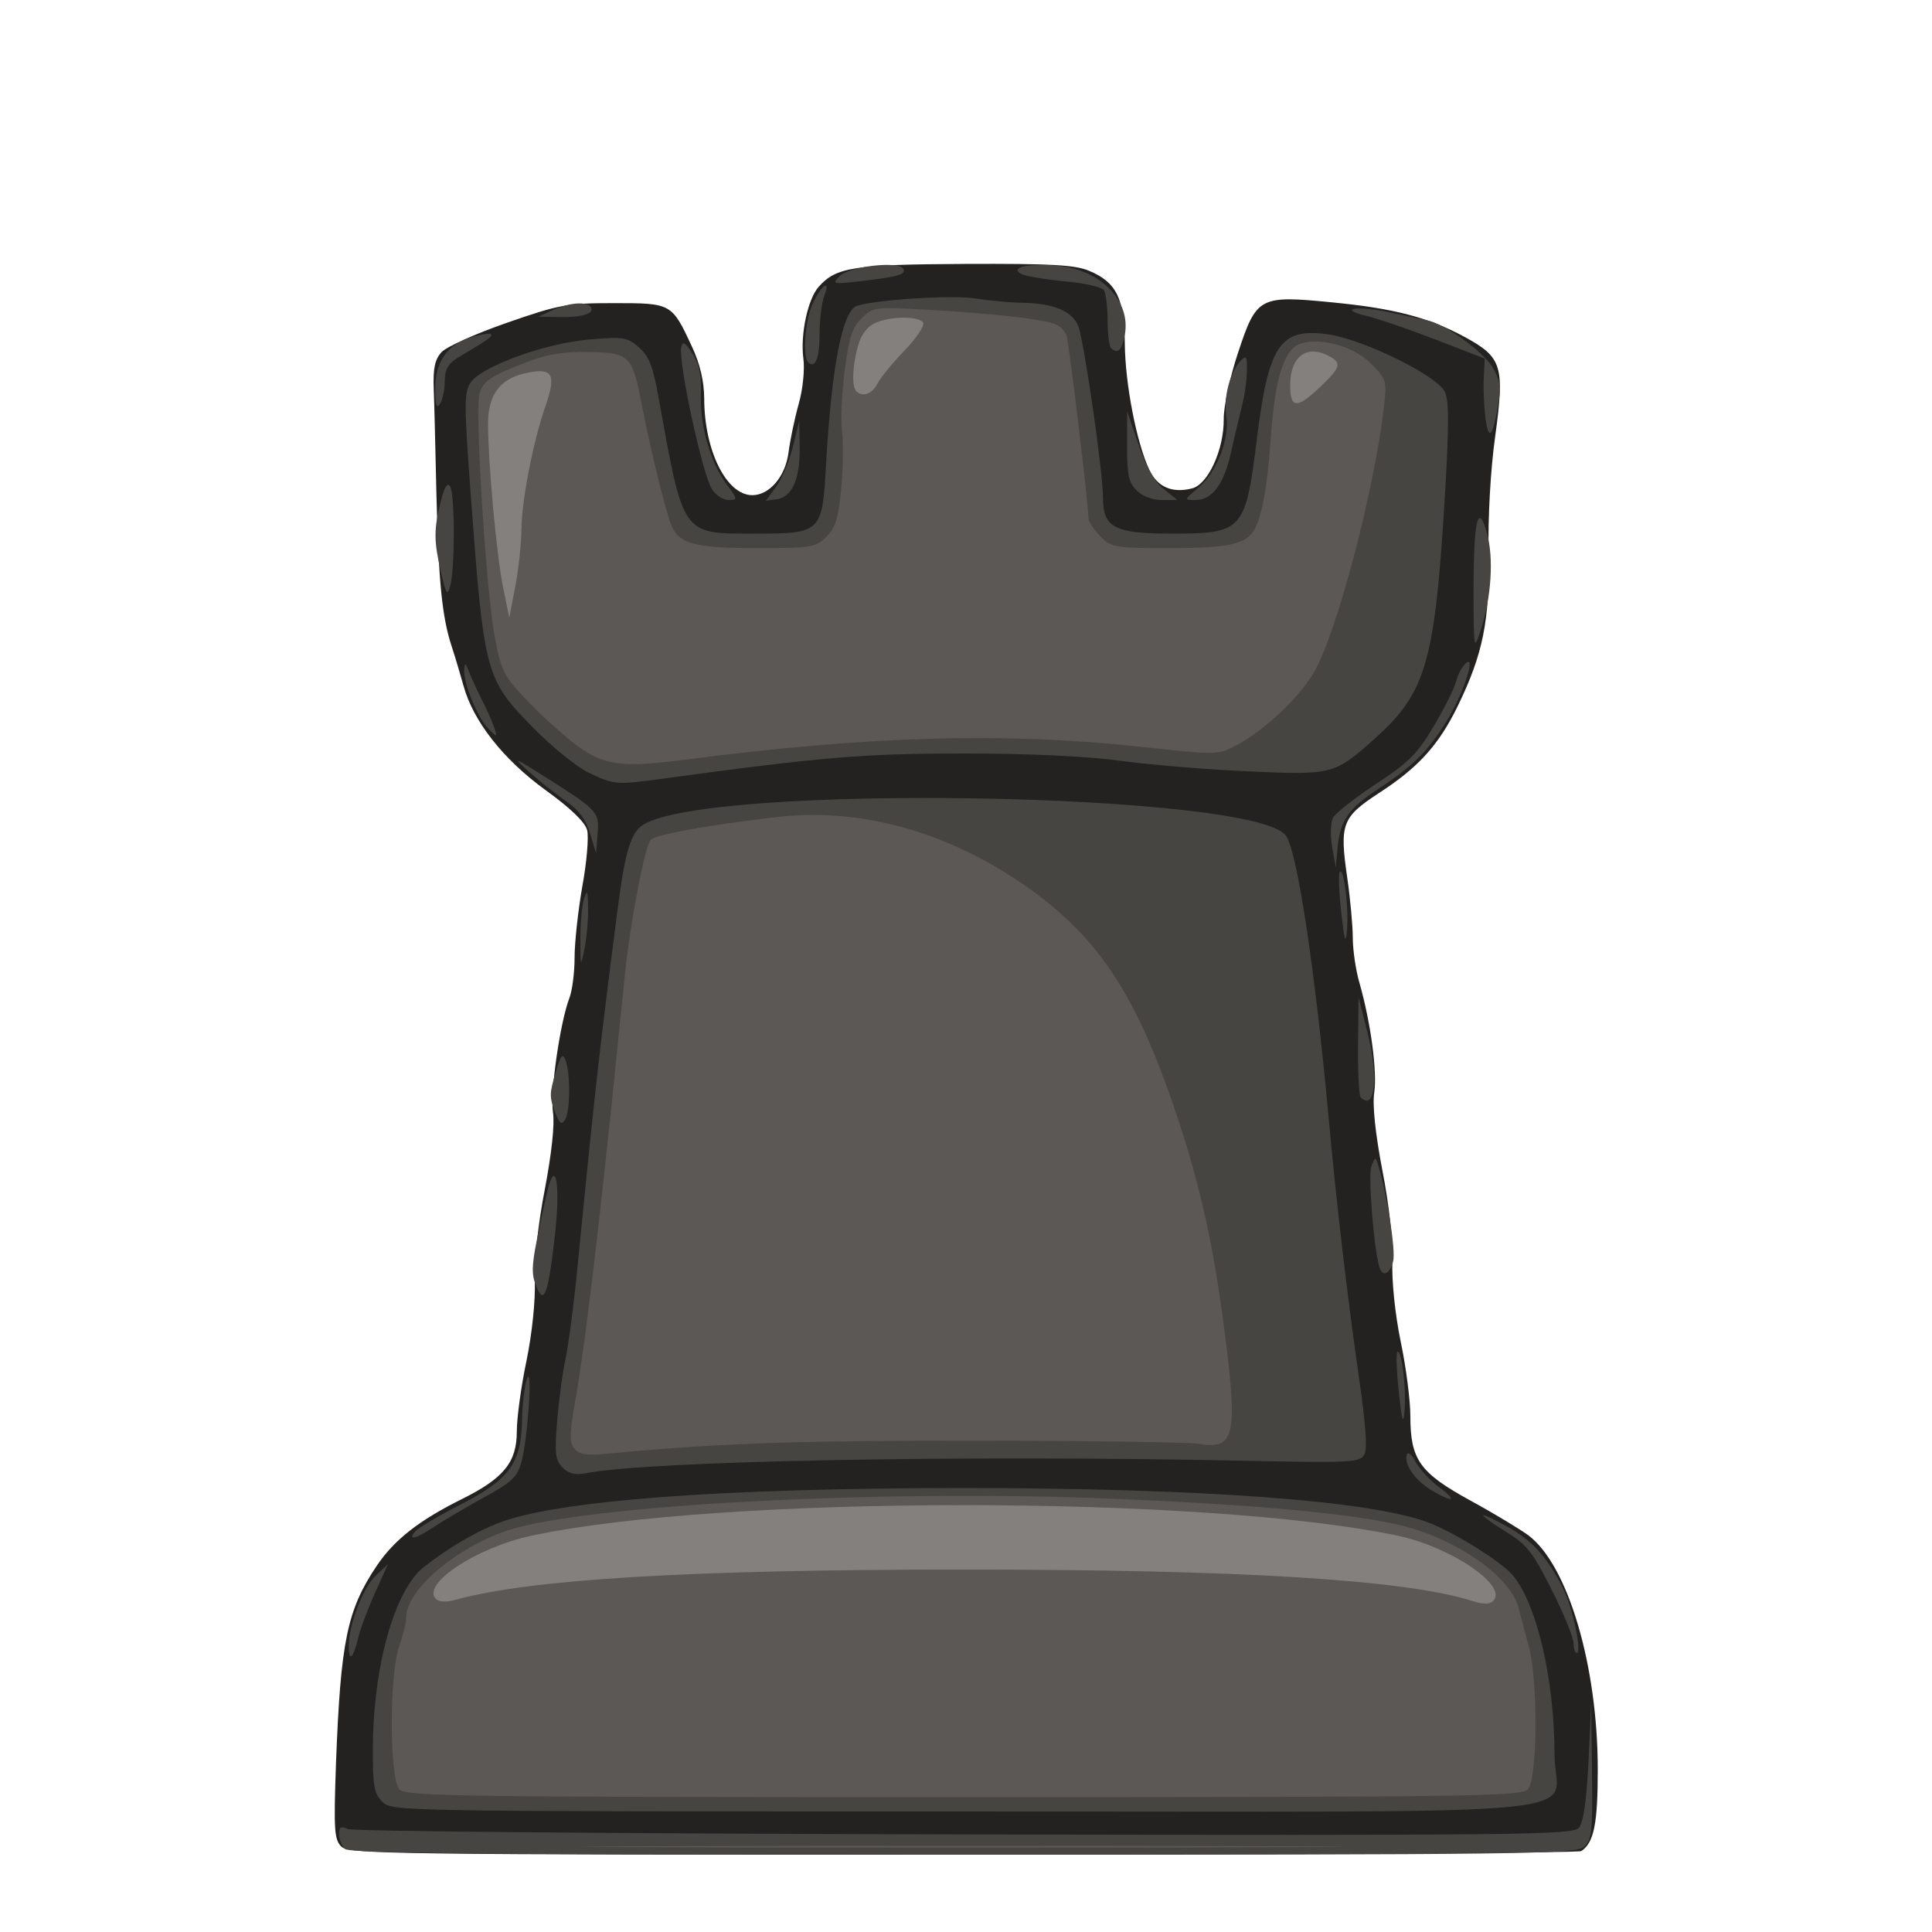
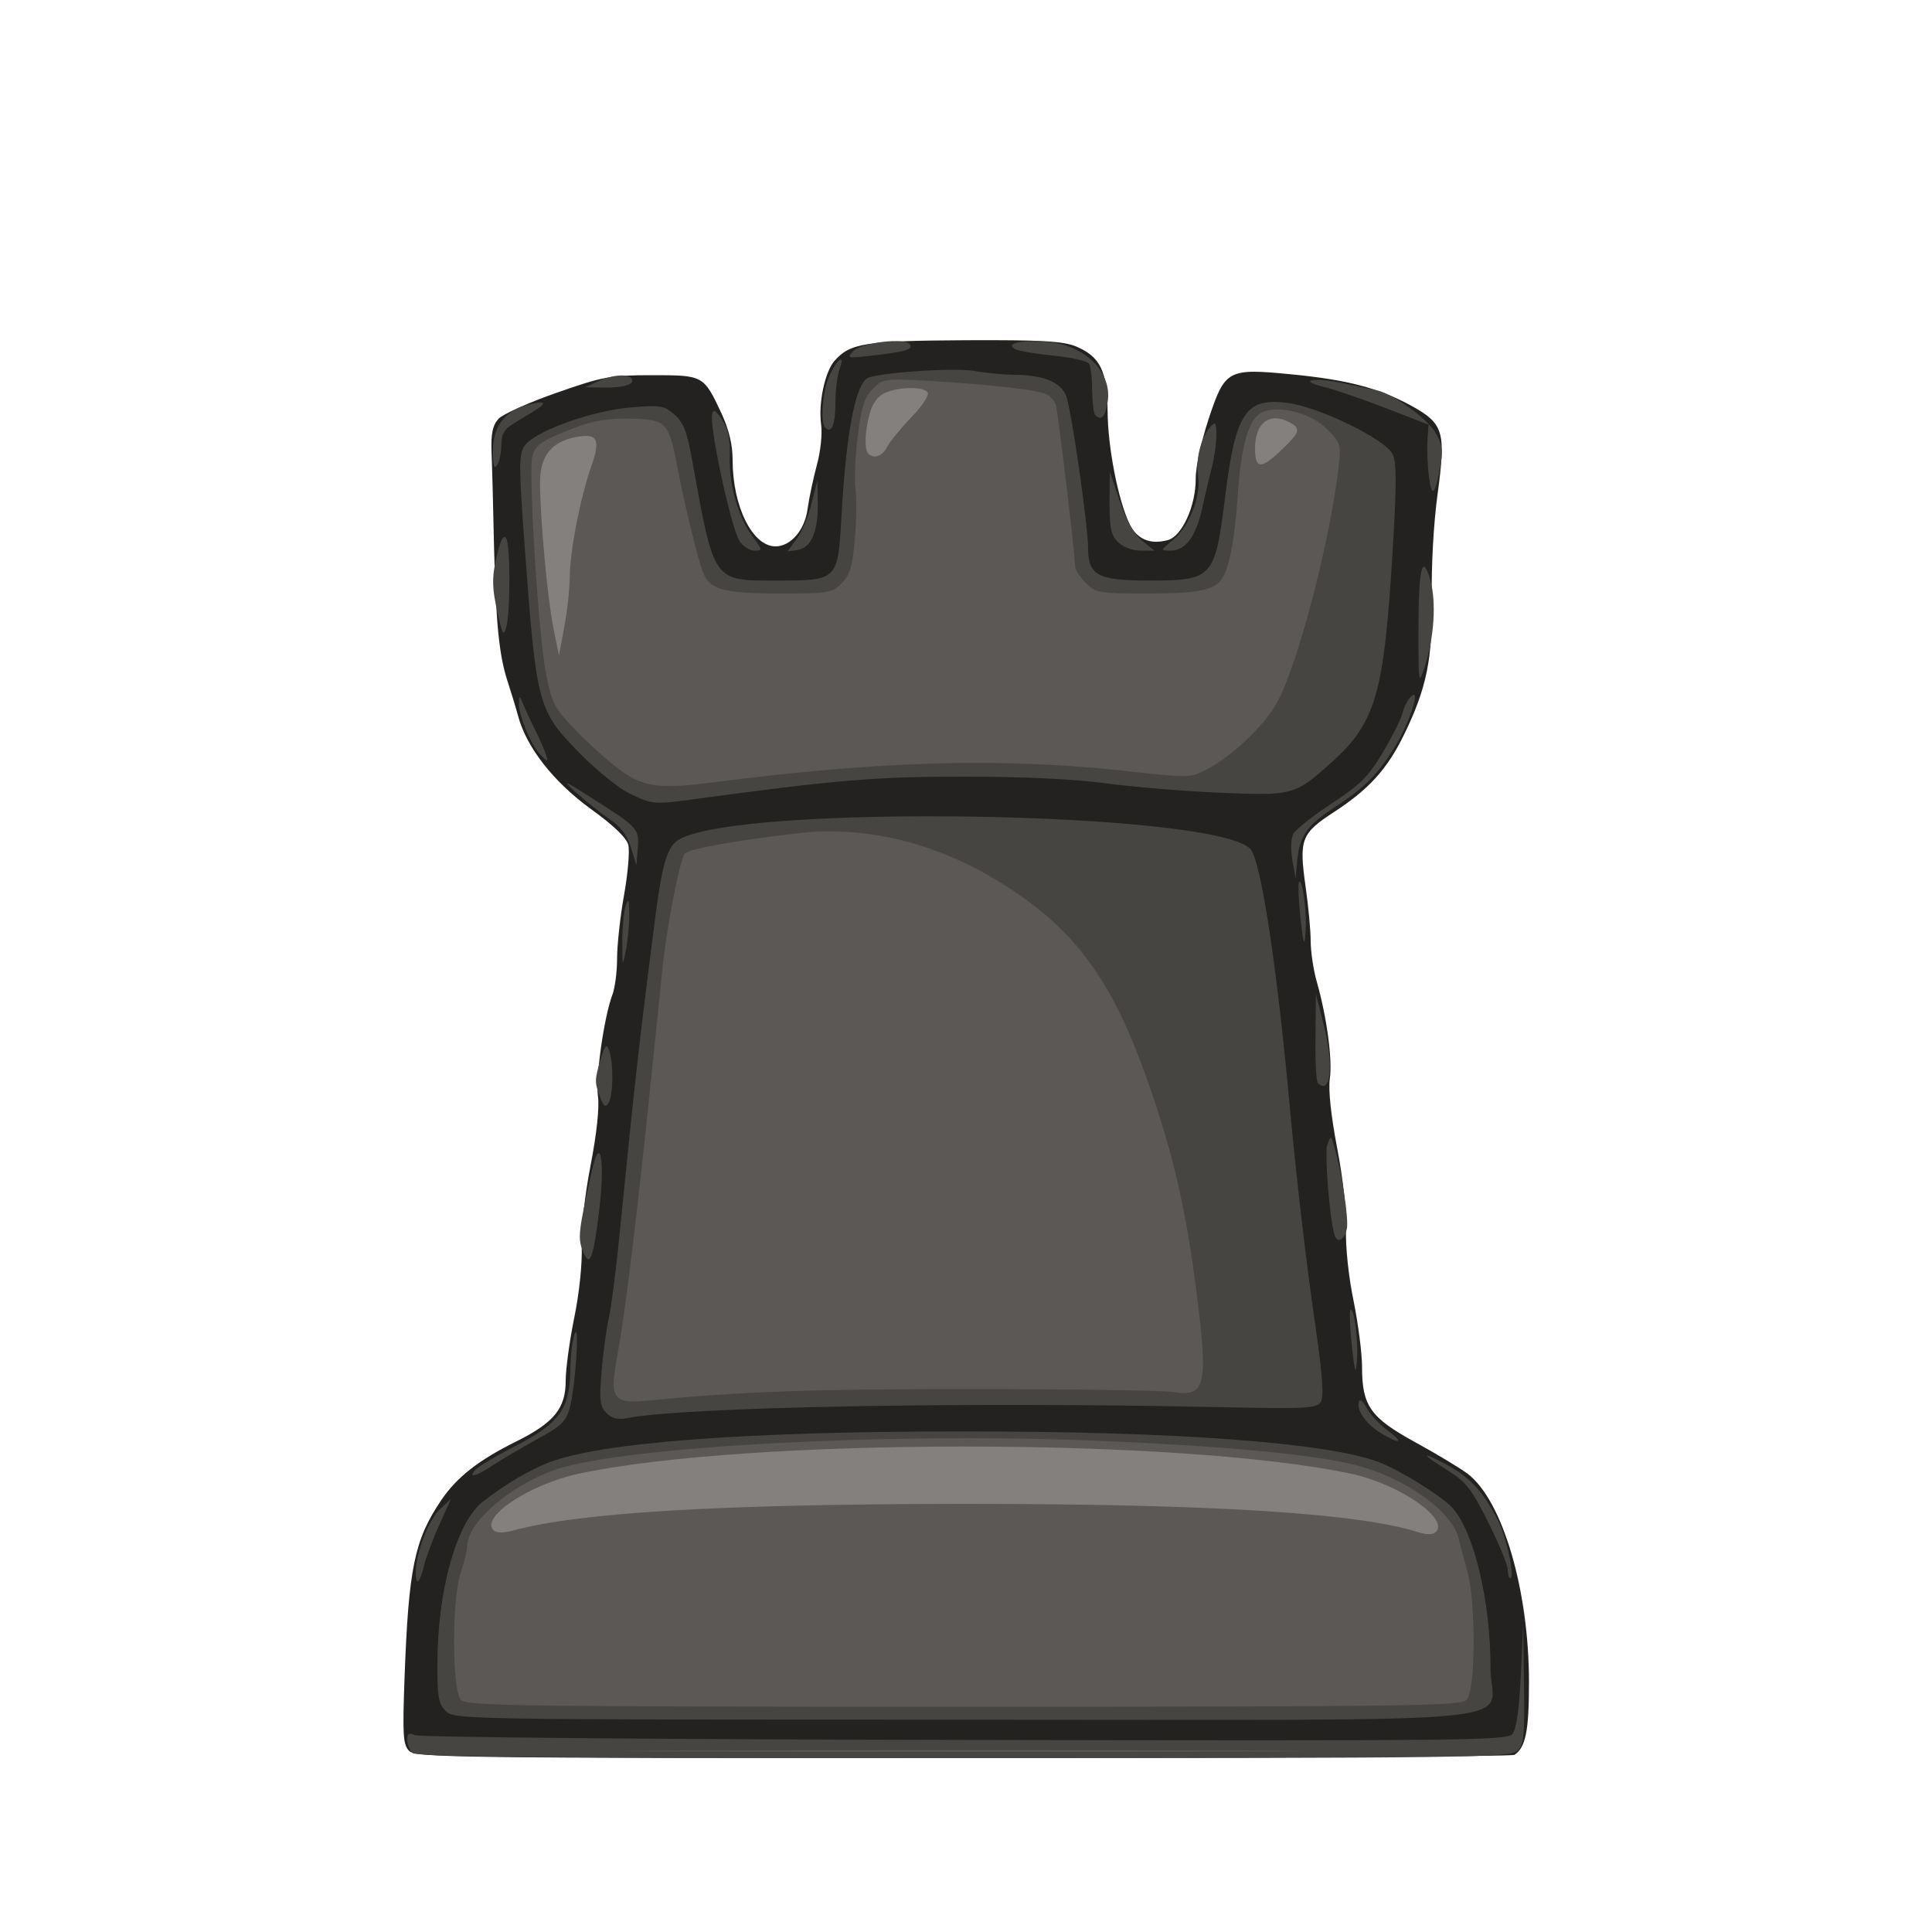
<svg xmlns="http://www.w3.org/2000/svg" viewBox="0 0 100 100">
-   <path fill="#242220" fill-rule="evenodd" d="M17.67 95.58C17.3 95.22 17.27 94.71 17.39 91.29C17.63 84.96 17.96 83.33 19.51 81.03C20.42 79.69 21.69 78.69 23.93 77.58C26.08 76.51 26.75 75.68 26.75 74.09C26.75 73.4 26.97 71.76 27.25 70.44C27.54 69.03 27.72 67.3 27.68 66.29C27.65 65.24 27.85 63.35 28.2 61.56C28.55 59.71 28.72 58.19 28.62 57.56C28.47 56.53 28.99 52.92 29.47 51.66C29.62 51.28 29.74 50.33 29.74 49.56C29.74 48.79 29.92 47.14 30.14 45.88C30.37 44.63 30.48 43.32 30.39 42.97C30.29 42.56 29.53 41.83 28.23 40.89C26.05 39.31 24.49 37.33 23.99 35.49C23.83 34.92 23.56 34.01 23.38 33.46C22.88 31.94 22.7 30.11 22.59 25.63C22.54 23.38 22.48 20.9 22.45 20.13C22.41 19.07 22.51 18.6 22.85 18.23C23.09 17.96 24.61 17.27 26.23 16.71C28.95 15.76 29.36 15.69 31.77 15.69C34.75 15.69 34.77 15.69 35.81 17.93C36.24 18.85 36.44 19.72 36.45 20.62C36.45 23.32 37.6 25.63 38.94 25.63C39.82 25.63 40.64 24.68 40.81 23.45C40.89 22.8 41.13 21.66 41.34 20.91C41.56 20.13 41.66 19.11 41.58 18.54C41.42 17.32 41.81 15.48 42.37 14.85C43.27 13.83 44.16 13.69 49.94 13.66C54.4 13.64 55.65 13.71 56.38 14.02C57.79 14.61 58.2 15.45 58.22 17.79C58.24 19.88 58.83 22.93 59.49 24.32C59.91 25.21 60.67 25.54 61.7 25.28C62.53 25.07 63.35 23.28 63.34 21.7C63.33 21.05 63.66 19.52 64.08 18.26C65.04 15.35 65.19 15.28 68.95 15.65C72.15 15.96 73.94 16.43 75.79 17.43C77.75 18.49 77.89 18.93 77.39 22.59C77.15 24.29 77.01 26.8 77.05 28.62C77.11 32.12 76.76 33.86 75.45 36.55C74.47 38.56 73.41 39.73 71.37 41.05C69.46 42.3 69.33 42.65 69.73 45.41C69.89 46.51 70.02 47.92 70.02 48.54C70.02 49.16 70.17 50.21 70.37 50.89C70.95 52.93 71.29 55.46 71.13 56.55C71.03 57.2 71.19 58.69 71.55 60.57C71.9 62.36 72.11 64.25 72.07 65.29C72.03 66.3 72.21 68.04 72.5 69.44C72.78 70.77 73 72.5 73 73.3C73 75.55 73.48 76.23 76.11 77.67C77.34 78.34 78.69 79.16 79.11 79.47C81.16 81.01 82.7 86.22 82.7 91.6C82.7 94.41 82.5 95.37 81.85 95.81C81.7 95.91 67.29 95.99 49.83 96C20.49 96 18.05 95.97 17.67 95.58Z" />
-   <path fill="#474542" fill-rule="evenodd" d="M17.85 95.7C17.69 95.54 17.55 95.19 17.55 94.93C17.55 94.56 17.65 94.5 17.99 94.67C18.23 94.79 32.59 94.91 49.91 94.95C78.97 95 81.42 94.98 81.73 94.6C81.96 94.32 82.12 93.18 82.22 91.18L82.36 88.17L82.4 91.67C82.44 94.79 82.4 95.22 81.99 95.59C81.58 95.97 78.99 96 49.84 96C25.52 96 18.08 95.93 17.85 95.7ZM19.79 93.26C19.36 92.84 19.29 92.44 19.3 90.47C19.32 86.21 20.43 82.28 21.95 81.1C23.22 80.11 24.58 79.31 25.75 78.85C28.73 77.67 37.17 77.03 49.75 77.02C62.13 77.02 71 77.67 73.97 78.82C75.27 79.32 77.65 80.8 78.26 81.49C79.52 82.92 80.46 86.89 80.46 90.8C80.46 94.13 84.24 93.76 49.88 93.76C20.62 93.76 20.28 93.76 19.79 93.26ZM18.05 85.21C18.05 84.1 18.79 82.16 19.46 81.54L20.08 80.96L19.41 82.45C19.04 83.27 18.65 84.31 18.54 84.77C18.28 85.85 18.05 86.06 18.05 85.21ZM81.45 85.05C81.45 84.78 80.95 83.54 80.32 82.3C79.35 80.35 79.03 79.95 77.96 79.29C76.37 78.3 76.38 78.12 77.97 78.99C79.28 79.71 80.06 80.55 80.9 82.21C81.4 83.2 81.9 85.56 81.61 85.56C81.52 85.56 81.45 85.33 81.45 85.05ZM21.49 79.27C21.63 79.09 22.7 78.46 23.85 77.87C26.38 76.57 26.99 75.73 27.02 73.46C27.04 72.66 27.15 71.73 27.27 71.38C27.58 70.51 27.32 74.48 26.99 75.67C26.77 76.46 26.49 76.72 25.06 77.5C24.15 78 23 78.68 22.51 79C21.54 79.65 21.07 79.77 21.49 79.27ZM74.07 77.12C73.22 76.6 72.66 75.77 72.82 75.29C72.87 75.12 73.08 75.29 73.27 75.66C73.47 76.04 74.01 76.62 74.48 76.97C75.49 77.71 75.21 77.81 74.07 77.12ZM29.12 75.96C28.74 75.57 28.7 75.24 28.84 73.52C28.93 72.43 29.12 71.03 29.26 70.4C29.4 69.78 29.68 67.7 29.87 65.79C30.82 56.14 31.03 54.35 31.99 46.89C32.36 44.06 32.66 43.09 33.29 42.69C36.68 40.55 64.74 41.01 66.54 43.23C67.13 43.96 68.06 50.09 68.78 57.96C69.18 62.36 69.74 67.1 70.31 71.09C70.71 73.87 70.79 75.01 70.6 75.32C70.36 75.7 69.78 75.72 64.52 75.61C49.88 75.3 33.54 75.61 30.28 76.26C29.78 76.36 29.43 76.27 29.12 75.96ZM72.4 72.06C72.29 70.99 72.25 70.06 72.33 69.98C72.54 69.77 72.8 71.89 72.7 73C72.63 73.79 72.57 73.59 72.4 72.06ZM27.74 66.54C27.45 65.78 27.5 65.38 28.29 61.82C28.76 59.74 29.04 61.31 28.7 64.13C28.36 67.06 28.15 67.58 27.74 66.54ZM71.4 65.6C71.11 64.68 70.81 60.86 70.98 60.38C71.18 59.85 71.2 59.85 71.34 60.32C71.79 61.81 72.25 64.73 72.11 65.28C71.94 65.95 71.56 66.12 71.4 65.6ZM28.75 57.62C28.42 56.75 28.43 56.62 28.79 55.41C29.03 54.6 29.12 54.5 29.27 54.88C29.53 55.55 29.52 57.52 29.25 57.95C29.06 58.24 28.97 58.17 28.75 57.62ZM70.43 56.8C70.34 56.71 70.28 55.5 70.29 54.12L70.32 51.62L70.79 53.48C71.36 55.76 71.17 57.54 70.43 56.8ZM30.04 48.63C30.04 47.81 30.12 46.86 30.23 46.52C30.4 46.01 30.43 46.1 30.44 47.02C30.45 47.63 30.36 48.58 30.25 49.13C30.05 50.08 30.04 50.06 30.04 48.63ZM69.42 47.19C69.3 46.13 69.27 45.19 69.35 45.12C69.56 44.91 69.82 47.02 69.72 48.14C69.65 48.92 69.59 48.72 69.42 47.19ZM68.95 43.84C68.85 43.23 68.87 42.58 69 42.32C69.14 42.08 70.14 41.29 71.23 40.57C72.91 39.47 73.37 39.01 74.21 37.59C74.76 36.67 75.28 35.62 75.37 35.26C75.46 34.9 75.69 34.48 75.88 34.32C76.42 33.87 75.72 35.95 74.88 37.32C73.9 38.9 73.13 39.66 71.36 40.82C69.77 41.85 69.34 42.49 69.22 44.03L69.14 44.9L68.95 43.84ZM30.54 43.13C30.33 42.42 29.95 41.92 29.3 41.47C28.79 41.12 27.92 40.43 27.37 39.94C26.48 39.14 26.58 39.17 28.37 40.31C30.96 41.96 31.03 42.04 30.93 43.19L30.85 44.16L30.54 43.13ZM30.48 40C29.87 39.71 28.58 38.67 27.62 37.69C25.12 35.15 25.06 34.92 24.37 25.68C24.02 20.98 24.02 20.31 24.35 19.81C24.9 18.97 28.23 17.76 30.52 17.57C32.27 17.42 32.48 17.46 33.07 17.98C33.59 18.43 33.8 18.96 34.08 20.54C35.39 27.79 35.27 27.62 39.07 27.62C42.53 27.62 42.56 27.58 42.76 23.98C43.04 18.98 43.61 16.06 44.36 15.83C45.38 15.5 49.36 15.26 50.5 15.45C51.18 15.56 52.26 15.66 52.88 15.67C54.52 15.69 55.5 16.1 55.81 16.88C56.11 17.64 57.09 24.42 57.09 25.75C57.09 27.31 57.68 27.62 60.64 27.62C64.33 27.62 64.46 27.47 65.05 22.77C65.65 17.88 66.24 16.99 68.64 17.29C70.48 17.52 74.39 19.43 74.79 20.29C75.01 20.77 75 22.11 74.77 25.95C74.26 34.26 73.8 35.86 71.19 38.2C69.09 40.09 68.98 40.12 64.7 39.93C62.63 39.84 59.65 39.6 58.08 39.39C56.25 39.14 53.29 39 49.88 39C44.73 39 42.54 39.18 34.26 40.31C31.9 40.63 31.79 40.62 30.48 40ZM25.2 37.63C24.68 37.04 24.01 35.39 24.03 34.74C24.05 34.25 24.07 34.26 24.3 34.83C24.44 35.17 24.72 35.79 24.93 36.2C25.4 37.11 25.77 38.06 25.66 38.06C25.62 38.06 25.41 37.87 25.2 37.63ZM76.27 30.61C76.27 26.93 76.5 25.91 76.97 27.62C77.32 28.89 77.19 30.93 76.65 32.59C76.29 33.7 76.28 33.68 76.27 30.61ZM22.83 29.64C22.45 28.01 22.45 27.4 22.81 25.97C23 25.2 23.16 24.95 23.3 25.18C23.55 25.57 23.55 29.46 23.3 30.34C23.15 30.86 23.09 30.76 22.83 29.64ZM36.85 25.32C36.36 24.56 35.1 18.74 35.26 17.97C35.33 17.64 35.45 17.71 35.84 18.29C36.19 18.83 36.31 19.39 36.28 20.4C36.22 22.03 36.77 23.94 37.61 25.07C38.19 25.85 38.2 25.88 37.71 25.88C37.43 25.88 37.04 25.63 36.85 25.32ZM40.17 25.19C40.47 24.79 40.86 23.86 41.04 23.12L41.37 21.78L41.39 23.15C41.42 24.77 41 25.73 40.21 25.84L39.64 25.92L40.17 25.19ZM58.83 25.38C58.42 24.98 58.33 24.56 58.34 23.08L58.34 21.28L58.93 23.01C59.32 24.16 59.76 24.93 60.23 25.31L60.94 25.88L60.13 25.88C59.65 25.88 59.12 25.68 58.83 25.38ZM62.02 25.25C62.98 24.45 63.66 22.69 63.47 21.53C63.32 20.58 63.66 19.26 64.21 18.68C64.5 18.37 64.55 18.44 64.54 19.18C64.54 19.65 64.42 20.49 64.28 21.03C64.14 21.58 63.88 22.67 63.71 23.45C63.34 25.08 62.74 25.88 61.88 25.88C61.28 25.88 61.28 25.88 62.02 25.25ZM76.89 21.65C76.81 21.04 76.77 20.09 76.8 19.55L76.85 18.56L74.37 17.6C73 17.07 71.38 16.51 70.76 16.36C69.15 15.97 70.26 15.8 71.99 16.18C72.75 16.34 73.6 16.52 73.87 16.58C74.77 16.76 76.73 18.16 77.24 18.99C77.62 19.6 77.7 20.02 77.57 20.78C77.28 22.61 77.05 22.9 76.89 21.65ZM22.53 20.13C22.52 18.71 23.18 17.79 24.45 17.44C25.57 17.13 25.75 17.26 24.91 17.78C24.55 18 23.99 18.34 23.64 18.55C23.19 18.83 23.02 19.15 23.02 19.73C23.02 20.17 22.91 20.7 22.77 20.91C22.6 21.18 22.53 20.97 22.53 20.13ZM41.83 18.75C41.55 18.46 41.66 16.69 42.02 15.83C42.45 14.81 43.04 14.34 42.66 15.32C42.53 15.67 42.42 16.57 42.42 17.3C42.42 18.56 42.19 19.11 41.83 18.75ZM57.5 18.01C57.41 17.92 57.33 17.27 57.33 16.58C57.33 15.88 57.24 15.18 57.14 15.02C57.04 14.86 56.12 14.65 55.1 14.56C54.07 14.46 53.06 14.29 52.86 14.18C52.24 13.85 53.19 13.62 54.69 13.75C56.95 13.93 58.55 15.56 58.22 17.33C58.06 18.15 57.85 18.35 57.5 18.01ZM28.62 16.05C29.48 15.65 30.39 15.59 30.59 15.91C30.79 16.23 30.1 16.44 28.91 16.41L27.87 16.39L28.62 16.05ZM43.46 14.29C43.96 13.79 46.49 13.49 46.75 13.91C46.93 14.21 46.48 14.33 44.41 14.57C43.11 14.71 43.06 14.7 43.46 14.29Z" />
-   <path fill="#5b5856" fill-rule="evenodd" d="M33.9 95.56C42.69 95.53 57.06 95.53 65.85 95.56C74.64 95.6 67.45 95.63 49.88 95.63C32.3 95.63 25.11 95.6 33.9 95.56ZM20.68 92.63C20.15 92.1 20.14 86.65 20.67 85.18C20.86 84.64 21.03 83.97 21.03 83.69C21.04 82.29 23.61 80.1 26.26 79.22C30.22 77.9 45.37 77.09 57.24 77.56C64.82 77.86 70.16 78.35 72.62 78.98C75.52 79.72 78.26 81.68 78.62 83.28C78.7 83.64 78.93 84.49 79.12 85.17C79.62 86.95 79.59 92.11 79.07 92.63C78.72 92.98 75.73 93.02 49.88 93.02C24.02 93.02 21.03 92.98 20.68 92.63ZM29.73 74.98C29.46 74.65 29.47 74.2 29.81 72.3C30.25 69.82 30.94 64.12 31.73 56.46C32 53.8 32.29 50.94 32.38 50.12C32.64 47.64 33.39 43.76 33.68 43.47C33.96 43.19 36.65 42.7 40.22 42.29C44.36 41.81 48.66 42.94 52.57 45.51C56.7 48.24 58.76 51.26 60.93 57.79C62.16 61.49 62.83 64.55 63.41 69.11C64.07 74.34 63.9 75.05 62.02 74.73C61.49 74.65 56.28 74.57 50.43 74.57C41.13 74.56 37.03 74.71 31.45 75.24C30.36 75.35 29.99 75.29 29.73 74.98ZM30.22 38.84C29.61 38.45 28.41 37.41 27.55 36.53C26.08 35.02 25.97 34.83 25.63 33.08C25.16 30.75 24.56 21.14 24.83 20.34C25.04 19.69 25.42 19.45 27.43 18.68C28.34 18.33 29.26 18.19 30.5 18.22C32.58 18.25 32.73 18.41 33.21 20.91C33.65 23.16 34.43 26.38 34.73 27.15C35.12 28.15 35.94 28.37 39.21 28.37C42.01 28.37 42.23 28.33 42.78 27.78C43.25 27.31 43.4 26.81 43.54 25.28C43.64 24.23 43.66 22.9 43.58 22.33C43.51 21.76 43.57 20.34 43.72 19.19C43.93 17.51 44.11 16.95 44.59 16.48C45.17 15.89 45.26 15.88 47.97 16.03C51.35 16.22 54.08 16.53 54.65 16.79C54.89 16.89 55.14 17.17 55.21 17.4C55.34 17.81 56.34 26.15 56.34 26.82C56.34 27 56.62 27.42 56.95 27.76C57.53 28.34 57.71 28.37 60.57 28.37C63.46 28.37 64.41 28.18 64.86 27.52C65.3 26.87 65.59 25.32 65.78 22.62C66 19.52 66.47 18.06 67.33 17.78C68.38 17.45 70.08 17.93 70.95 18.81C71.77 19.63 71.79 19.69 71.63 21.09C71.12 25.4 69.27 32.47 68.08 34.68C67.35 36.01 65.45 37.82 63.97 38.59C63.04 39.08 62.95 39.08 59.12 38.66C52.01 37.89 45.07 38.08 35.45 39.32C32.41 39.72 31.43 39.62 30.22 38.84Z" />
-   <path fill="#84807d" fill-rule="evenodd" d="M22.56 82.76C21.8 81.99 24.66 80.1 27.5 79.49C37.33 77.38 62.27 77.38 72.31 79.48C75.09 80.06 78.07 82.08 77.29 82.86C77.1 83.05 76.78 83.05 76.19 82.86C72.69 81.76 64.19 81.24 49.88 81.24C35.78 81.24 27.51 81.73 23.6 82.8C23.1 82.94 22.73 82.92 22.56 82.76ZM26.04 30.41C25.7 28.71 25.27 24.04 25.26 21.95C25.26 20.38 25.91 19.55 27.37 19.28C28.61 19.04 28.79 19.41 28.24 21C27.6 22.82 27 25.89 26.99 27.42C26.98 28.15 26.84 29.47 26.67 30.36L26.36 31.97L26.04 30.41ZM66.78 19.93C66.78 18.45 67.64 17.81 68.79 18.43C69.46 18.79 69.4 19.01 68.34 20.02C67.12 21.18 66.78 21.16 66.78 19.93ZM44.32 20.25C44.08 20.01 44.12 18.93 44.41 17.9C44.57 17.33 44.88 16.91 45.29 16.72C46.09 16.36 47.56 16.35 47.78 16.7C47.87 16.85 47.44 17.5 46.83 18.13C46.21 18.77 45.58 19.54 45.42 19.85C45.14 20.4 44.65 20.57 44.32 20.25Z" />
+   <path fill="#242220" fill-rule="evenodd" d="M21.18 90.63C20.86 90.3 20.83 89.85 20.94 86.81C21.15 81.16 21.45 79.71 22.83 77.66C23.64 76.46 24.77 75.57 26.76 74.59C28.68 73.63 29.28 72.89 29.28 71.47C29.28 70.86 29.48 69.4 29.72 68.22C29.98 66.97 30.14 65.42 30.11 64.52C30.08 63.58 30.26 61.9 30.57 60.31C30.89 58.66 31.03 57.3 30.95 56.74C30.81 55.82 31.27 52.6 31.7 51.48C31.83 51.14 31.94 50.3 31.94 49.61C31.94 48.92 32.1 47.45 32.3 46.33C32.5 45.21 32.6 44.04 32.52 43.73C32.43 43.37 31.76 42.72 30.59 41.88C28.65 40.47 27.26 38.7 26.82 37.07C26.68 36.56 26.43 35.75 26.27 35.26C25.83 33.91 25.67 32.27 25.57 28.28C25.53 26.27 25.47 24.06 25.44 23.37C25.41 22.44 25.5 22.01 25.8 21.68C26.02 21.44 27.37 20.83 28.81 20.33C31.23 19.48 31.6 19.42 33.75 19.42C36.41 19.42 36.42 19.42 37.35 21.41C37.73 22.24 37.92 23.01 37.92 23.81C37.92 26.22 38.95 28.28 40.14 28.28C40.93 28.28 41.66 27.43 41.8 26.34C41.88 25.76 42.1 24.74 42.28 24.07C42.47 23.38 42.57 22.47 42.5 21.96C42.35 20.87 42.7 19.23 43.2 18.67C44 17.76 44.79 17.64 49.94 17.61C53.92 17.59 55.03 17.66 55.69 17.93C56.95 18.46 57.31 19.2 57.33 21.29C57.34 23.15 57.87 25.87 58.46 27.11C58.84 27.9 59.51 28.2 60.43 27.96C61.17 27.78 61.9 26.19 61.89 24.77C61.88 24.2 62.18 22.84 62.55 21.71C63.41 19.12 63.53 19.05 66.89 19.38C69.74 19.66 71.34 20.08 72.99 20.97C74.73 21.92 74.85 22.31 74.41 25.57C74.2 27.08 74.08 29.33 74.11 30.94C74.16 34.06 73.85 35.61 72.68 38.01C71.81 39.8 70.87 40.84 69.05 42.03C67.34 43.14 67.23 43.44 67.58 45.91C67.72 46.89 67.84 48.15 67.84 48.7C67.84 49.25 67.98 50.19 68.15 50.79C68.67 52.61 68.98 54.87 68.83 55.84C68.75 56.42 68.89 57.74 69.21 59.42C69.52 61.02 69.7 62.7 69.67 63.63C69.64 64.53 69.8 66.08 70.06 67.33C70.3 68.51 70.5 70.06 70.5 70.76C70.5 72.77 70.93 73.38 73.27 74.66C74.37 75.26 75.57 75.99 75.95 76.27C77.77 77.64 79.14 82.29 79.14 87.08C79.14 89.59 78.97 90.44 78.39 90.83C78.26 90.92 65.41 90.99 49.85 91C23.69 91 21.53 90.97 21.18 90.63Z" />
+   <path fill="#474542" fill-rule="evenodd" d="M21.34 90.73C21.2 90.59 21.08 90.28 21.08 90.05C21.08 89.72 21.17 89.67 21.47 89.81C21.68 89.92 34.48 90.03 49.92 90.06C75.82 90.11 78 90.09 78.28 89.75C78.49 89.5 78.63 88.49 78.72 86.7L78.84 84.02L78.88 87.14C78.92 89.92 78.88 90.31 78.52 90.63C78.14 90.97 75.84 91 49.86 91C28.18 91 21.55 90.94 21.34 90.73ZM23.07 88.56C22.69 88.18 22.63 87.83 22.64 86.07C22.65 82.28 23.64 78.77 25 77.72C26.13 76.84 27.34 76.12 28.38 75.71C31.05 74.66 38.56 74.09 49.78 74.09C60.81 74.08 68.72 74.67 71.37 75.68C72.53 76.13 74.64 77.45 75.19 78.06C76.31 79.34 77.15 82.88 77.15 86.36C77.15 89.33 80.51 89.01 49.89 89.01C23.81 89.01 23.51 89 23.07 88.56ZM21.52 81.38C21.52 80.39 22.18 78.67 22.78 78.11L23.34 77.59L22.74 78.92C22.41 79.65 22.06 80.58 21.96 80.99C21.73 81.96 21.52 82.14 21.52 81.38ZM78.04 81.24C78.04 81 77.58 79.89 77.03 78.79C76.16 77.05 75.87 76.69 74.92 76.1C73.5 75.22 73.51 75.07 74.93 75.84C76.1 76.48 76.79 77.23 77.54 78.71C77.99 79.59 78.43 81.69 78.17 81.69C78.1 81.69 78.04 81.49 78.04 81.24ZM24.59 76.09C24.72 75.93 25.66 75.37 26.69 74.84C28.95 73.68 29.49 72.93 29.52 70.91C29.53 70.2 29.63 69.36 29.74 69.06C30.02 68.28 29.78 71.82 29.49 72.88C29.29 73.58 29.05 73.82 27.77 74.51C26.96 74.96 25.93 75.56 25.5 75.85C24.63 76.42 24.22 76.53 24.59 76.09ZM71.46 74.17C70.7 73.71 70.19 72.97 70.34 72.54C70.39 72.39 70.57 72.54 70.74 72.88C70.92 73.21 71.4 73.73 71.82 74.04C72.72 74.7 72.47 74.79 71.46 74.17ZM31.39 73.14C31.05 72.79 31.01 72.5 31.14 70.97C31.22 69.99 31.39 68.74 31.52 68.18C31.64 67.63 31.88 65.78 32.05 64.07C32.91 55.47 33.09 53.88 33.95 47.23C34.28 44.7 34.55 43.84 35.1 43.48C38.13 41.58 63.14 41.99 64.74 43.97C65.27 44.61 66.1 50.08 66.74 57.09C67.1 61.01 67.59 65.24 68.11 68.8C68.46 71.27 68.53 72.29 68.36 72.57C68.15 72.9 67.63 72.93 62.94 72.83C49.89 72.55 35.33 72.82 32.42 73.41C31.98 73.49 31.67 73.41 31.39 73.14ZM69.97 69.66C69.87 68.71 69.84 67.88 69.9 67.81C70.09 67.62 70.32 69.51 70.23 70.5C70.17 71.2 70.12 71.02 69.97 69.66ZM30.16 64.74C29.9 64.07 29.94 63.71 30.65 60.54C31.07 58.68 31.32 60.08 31.02 62.59C30.71 65.2 30.52 65.67 30.16 64.74ZM69.07 63.91C68.82 63.08 68.55 59.68 68.7 59.25C68.88 58.78 68.89 58.78 69.02 59.2C69.43 60.53 69.83 63.13 69.71 63.62C69.56 64.22 69.21 64.37 69.07 63.91ZM31.06 56.79C30.77 56.02 30.77 55.9 31.09 54.82C31.31 54.1 31.39 54.01 31.52 54.35C31.76 54.95 31.75 56.7 31.5 57.08C31.34 57.34 31.25 57.29 31.06 56.79ZM68.21 56.06C68.13 55.98 68.07 54.9 68.09 53.68L68.11 51.44L68.53 53.1C69.04 55.13 68.87 56.72 68.21 56.06ZM32.21 48.78C32.21 48.05 32.28 47.2 32.38 46.9C32.53 46.44 32.56 46.52 32.57 47.34C32.57 47.89 32.49 48.74 32.39 49.22C32.22 50.07 32.21 50.05 32.21 48.78ZM67.31 47.5C67.21 46.55 67.18 45.71 67.24 45.65C67.43 45.46 67.66 47.34 67.57 48.34C67.51 49.04 67.46 48.86 67.31 47.5ZM66.89 44.51C66.8 43.96 66.82 43.39 66.94 43.16C67.06 42.94 67.95 42.23 68.92 41.59C70.42 40.61 70.83 40.2 71.58 38.94C72.07 38.12 72.53 37.19 72.61 36.86C72.69 36.54 72.9 36.16 73.07 36.02C73.55 35.62 72.93 37.48 72.17 38.7C71.3 40.1 70.61 40.79 69.04 41.81C67.62 42.74 67.24 43.3 67.13 44.68L67.06 45.46L66.89 44.51ZM32.66 43.88C32.47 43.24 32.13 42.79 31.55 42.4C31.09 42.08 30.32 41.47 29.83 41.03C29.04 40.32 29.13 40.35 30.72 41.36C33.03 42.83 33.09 42.9 33.01 43.93L32.94 44.79L32.66 43.88ZM32.6 41.08C32.05 40.82 30.91 39.9 30.05 39.03C27.82 36.76 27.77 36.56 27.16 28.32C26.85 24.13 26.85 23.54 27.14 23.09C27.63 22.34 30.6 21.26 32.64 21.09C34.2 20.96 34.38 20.99 34.91 21.46C35.37 21.86 35.56 22.34 35.81 23.74C36.98 30.21 36.87 30.05 40.26 30.05C43.34 30.05 43.37 30.02 43.55 26.81C43.79 22.35 44.3 19.75 44.97 19.54C45.88 19.25 49.43 19.03 50.44 19.2C51.05 19.31 52.01 19.4 52.57 19.4C54.03 19.42 54.9 19.79 55.18 20.48C55.45 21.16 56.32 27.2 56.32 28.39C56.32 29.78 56.84 30.05 59.48 30.05C62.77 30.05 62.89 29.92 63.41 25.73C63.95 21.37 64.47 20.58 66.61 20.85C68.26 21.05 71.74 22.75 72.09 23.52C72.29 23.95 72.29 25.14 72.08 28.56C71.63 35.97 71.21 37.4 68.89 39.49C67.01 41.17 66.92 41.19 63.1 41.03C61.26 40.95 58.6 40.73 57.2 40.54C55.57 40.32 52.93 40.2 49.89 40.2C45.31 40.2 43.35 40.36 35.97 41.36C33.86 41.65 33.77 41.64 32.6 41.08ZM27.89 38.97C27.43 38.45 26.84 36.98 26.86 36.4C26.87 35.97 26.89 35.97 27.09 36.48C27.22 36.79 27.47 37.33 27.66 37.7C28.07 38.51 28.41 39.36 28.31 39.36C28.27 39.36 28.08 39.19 27.89 38.97ZM73.42 32.71C73.41 29.44 73.62 28.53 74.04 30.05C74.35 31.19 74.23 33 73.75 34.49C73.43 35.47 73.42 35.46 73.42 32.71ZM25.78 31.85C25.45 30.4 25.44 29.85 25.76 28.58C25.94 27.89 26.07 27.67 26.2 27.87C26.42 28.22 26.42 31.69 26.2 32.48C26.07 32.94 26.01 32.85 25.78 31.85ZM38.28 28C37.84 27.33 36.72 22.14 36.86 21.45C36.92 21.16 37.03 21.22 37.38 21.73C37.7 22.22 37.8 22.72 37.77 23.62C37.72 25.07 38.21 26.78 38.96 27.78C39.48 28.48 39.48 28.5 39.05 28.5C38.8 28.5 38.45 28.28 38.28 28ZM41.24 27.89C41.51 27.53 41.85 26.7 42.01 26.04L42.31 24.85L42.33 26.06C42.35 27.51 41.98 28.36 41.28 28.47L40.76 28.54L41.24 27.89ZM57.87 28.06C57.5 27.7 57.43 27.33 57.43 26.01L57.44 24.4L57.96 25.95C58.31 26.97 58.7 27.66 59.12 27.99L59.75 28.5L59.03 28.5C58.61 28.5 58.13 28.32 57.87 28.06ZM60.72 27.94C61.57 27.23 62.18 25.66 62.01 24.62C61.87 23.78 62.17 22.61 62.66 22.08C62.92 21.8 62.96 21.87 62.96 22.53C62.96 22.95 62.85 23.69 62.73 24.18C62.6 24.67 62.37 25.64 62.22 26.34C61.89 27.79 61.36 28.5 60.59 28.5C60.05 28.5 60.05 28.5 60.72 27.94ZM73.97 24.74C73.89 24.19 73.86 23.34 73.88 22.86L73.94 21.98L71.72 21.12C70.5 20.65 69.05 20.15 68.51 20.02C67.07 19.67 68.06 19.52 69.6 19.85C70.28 20 71.03 20.16 71.28 20.21C72.07 20.37 73.83 21.63 74.28 22.36C74.62 22.91 74.69 23.28 74.58 23.96C74.31 25.59 74.11 25.84 73.97 24.74ZM25.51 23.38C25.51 22.11 26.1 21.29 27.23 20.98C28.23 20.7 28.39 20.82 27.64 21.28C27.32 21.47 26.81 21.78 26.51 21.97C26.1 22.22 25.95 22.5 25.95 23.02C25.95 23.42 25.85 23.89 25.73 24.07C25.58 24.31 25.52 24.12 25.51 23.38ZM42.72 22.14C42.46 21.89 42.57 20.31 42.89 19.55C43.27 18.63 43.79 18.21 43.46 19.09C43.34 19.41 43.24 20.2 43.24 20.86C43.24 21.98 43.04 22.47 42.72 22.14ZM56.69 21.48C56.6 21.4 56.54 20.83 56.53 20.21C56.53 19.59 56.46 18.97 56.37 18.83C56.28 18.68 55.46 18.5 54.54 18.41C53.63 18.32 52.73 18.17 52.55 18.07C52 17.78 52.84 17.58 54.18 17.69C56.19 17.85 57.62 19.3 57.32 20.88C57.19 21.61 56.99 21.79 56.69 21.48ZM30.94 19.74C31.71 19.39 32.52 19.33 32.7 19.61C32.88 19.9 32.26 20.08 31.2 20.06L30.28 20.05L30.94 19.74ZM44.17 18.17C44.62 17.72 46.87 17.46 47.1 17.83C47.26 18.1 46.86 18.21 45.01 18.42C43.86 18.55 43.82 18.53 44.17 18.17Z" />
+   <path fill="#5b5856" fill-rule="evenodd" d="M35.65 90.61C43.48 90.58 56.3 90.58 64.13 90.61C71.96 90.64 65.55 90.67 49.89 90.67C34.23 90.67 27.82 90.64 35.65 90.61ZM23.86 87.99C23.39 87.52 23.38 82.66 23.86 81.36C24.03 80.87 24.18 80.27 24.18 80.03C24.19 78.78 26.48 76.82 28.84 76.04C32.37 74.87 45.88 74.14 56.45 74.56C63.21 74.83 67.97 75.27 70.16 75.83C72.74 76.49 75.19 78.24 75.51 79.66C75.58 79.98 75.78 80.74 75.95 81.34C76.4 82.94 76.38 87.53 75.91 87.99C75.6 88.3 72.94 88.34 49.89 88.34C26.84 88.34 24.18 88.3 23.86 87.99ZM31.93 72.27C31.69 71.97 31.7 71.57 32 69.88C32.4 67.67 33.01 62.58 33.71 55.76C33.96 53.39 34.22 50.84 34.29 50.11C34.52 47.9 35.2 44.43 35.45 44.18C35.7 43.93 38.1 43.5 41.28 43.13C44.97 42.7 48.8 43.7 52.29 46C55.97 48.43 57.81 51.12 59.74 56.94C60.84 60.24 61.44 62.97 61.95 67.03C62.54 71.69 62.39 72.33 60.72 72.05C60.24 71.97 55.6 71.9 50.39 71.9C42.09 71.89 38.44 72.02 33.47 72.5C32.5 72.59 32.16 72.54 31.93 72.27ZM32.37 40.05C31.83 39.7 30.76 38.77 29.99 37.99C28.68 36.65 28.59 36.48 28.27 34.92C27.86 32.85 27.33 24.27 27.56 23.56C27.76 22.99 28.09 22.77 29.88 22.09C30.69 21.78 31.52 21.65 32.62 21.67C34.47 21.71 34.61 21.84 35.04 24.07C35.42 26.08 36.12 28.95 36.39 29.64C36.74 30.52 37.46 30.72 40.38 30.72C42.88 30.72 43.07 30.69 43.56 30.2C43.98 29.78 44.12 29.33 44.24 27.97C44.33 27.03 44.35 25.84 44.28 25.34C44.21 24.83 44.27 23.57 44.4 22.53C44.59 21.04 44.75 20.55 45.18 20.12C45.7 19.6 45.78 19.59 48.19 19.72C51.2 19.9 53.64 20.17 54.15 20.4C54.36 20.49 54.58 20.74 54.65 20.95C54.76 21.31 55.65 28.74 55.65 29.34C55.65 29.5 55.9 29.88 56.2 30.17C56.71 30.69 56.87 30.72 59.42 30.72C61.99 30.72 62.84 30.55 63.24 29.97C63.63 29.39 63.9 28 64.07 25.59C64.26 22.83 64.68 21.53 65.45 21.29C66.38 20.99 67.89 21.42 68.67 22.2C69.4 22.93 69.42 22.99 69.28 24.23C68.83 28.07 67.18 34.38 66.11 36.34C65.47 37.53 63.77 39.15 62.45 39.83C61.62 40.27 61.55 40.27 58.13 39.89C51.79 39.21 45.6 39.38 37.04 40.48C34.32 40.83 33.45 40.75 32.37 40.05Z" />
+   <path fill="#84807d" fill-rule="evenodd" d="M25.54 79.2C24.86 78.52 27.41 76.83 29.94 76.28C38.71 74.41 60.94 74.4 69.89 76.27C72.37 76.79 75.02 78.59 74.32 79.29C74.16 79.45 73.86 79.45 73.35 79.29C70.22 78.31 62.65 77.84 49.89 77.84C37.33 77.85 29.96 78.28 26.47 79.24C26.03 79.36 25.69 79.34 25.54 79.2ZM28.65 32.54C28.34 31.02 27.96 26.87 27.95 25C27.95 23.6 28.53 22.86 29.83 22.62C30.93 22.41 31.1 22.74 30.6 24.15C30.03 25.78 29.5 28.51 29.49 29.88C29.48 30.52 29.36 31.7 29.2 32.49L28.93 33.93L28.65 32.54ZM64.96 23.2C64.96 21.88 65.72 21.31 66.75 21.86C67.35 22.18 67.29 22.38 66.34 23.28C65.26 24.31 64.96 24.29 64.96 23.2ZM44.94 23.48C44.73 23.27 44.76 22.31 45.02 21.39C45.16 20.88 45.44 20.5 45.8 20.34C46.51 20.01 47.82 20 48.02 20.32C48.1 20.46 47.72 21.03 47.17 21.6C46.62 22.17 46.06 22.85 45.92 23.13C45.67 23.62 45.23 23.77 44.94 23.48Z" />
</svg>
